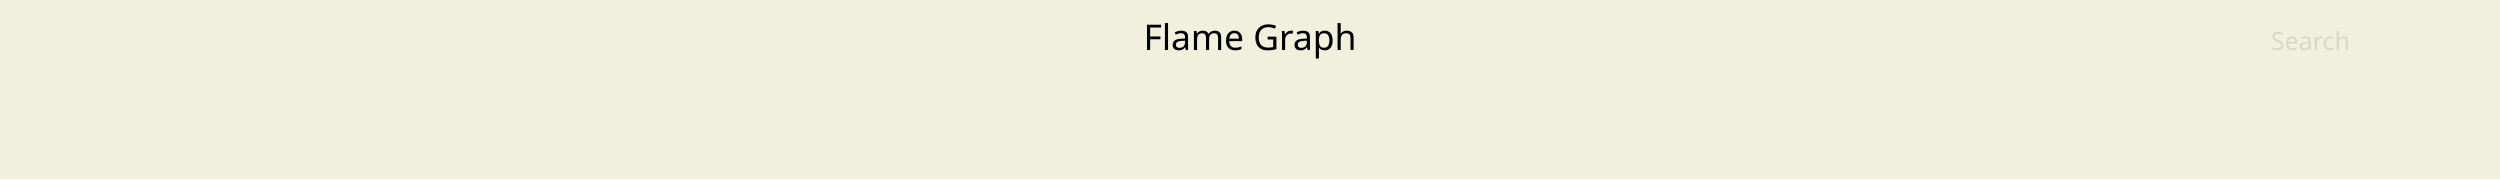
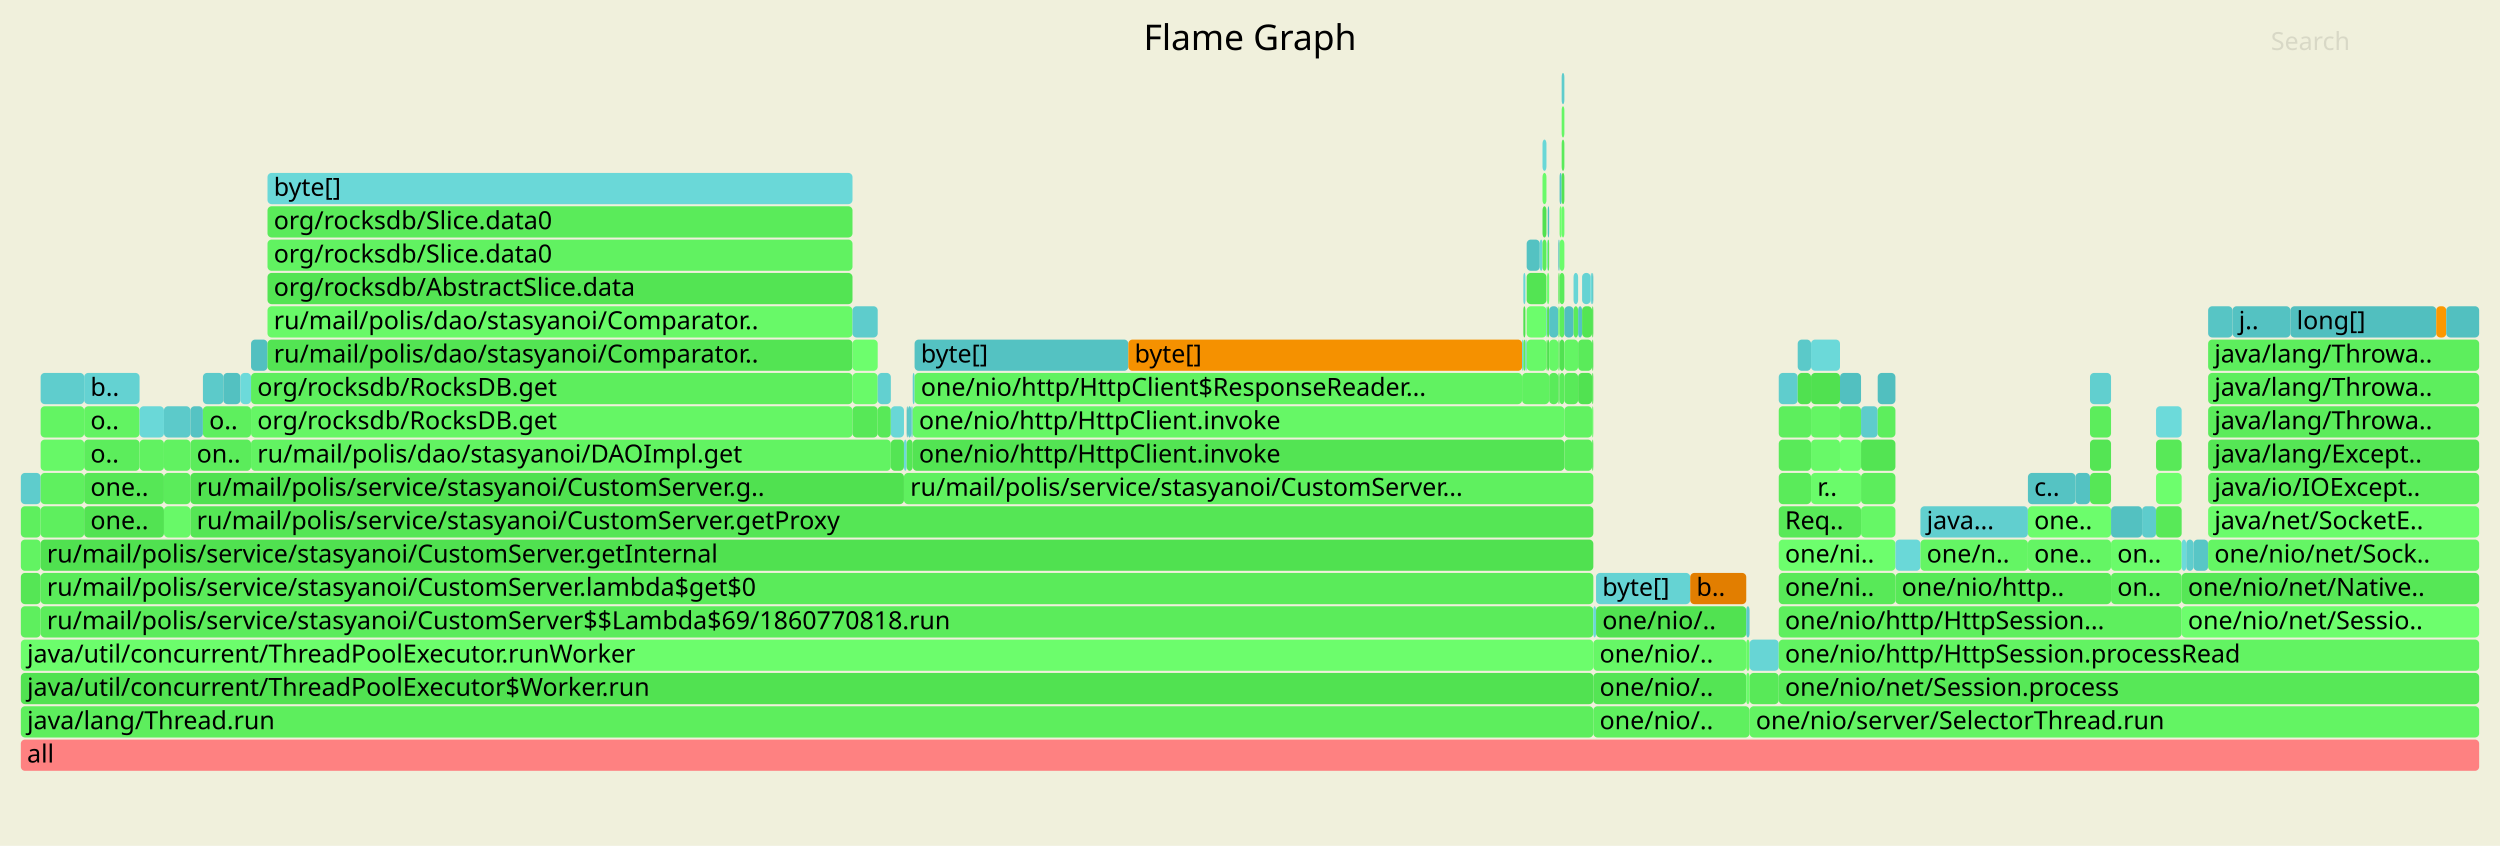
- <svg xmlns="http://www.w3.org/2000/svg" version="1.1" width="1200" height="86" viewBox="0 0 1200 86">
+ <svg xmlns="http://www.w3.org/2000/svg" version="1.1" width="1200" height="406" viewBox="0 0 1200 406">
  <style type="text/css">
	text { font-family:Verdana; font-size:12px; fill:rgb(0,0,0); }
	#search { opacity:0.1; cursor:pointer; }
	#search:hover, #search.show { opacity:1; }
	#subtitle { text-anchor:middle; font-color:rgb(160,160,160); }
	#title { text-anchor:middle; font-size:17px}
	#unzoom { cursor:pointer; }
	#frames &gt; *:hover { stroke:black; stroke-width:0.5; cursor:pointer; }
	.hide { display:none; }
	.parent { opacity:0.5; }
</style>
  <rect x="0" y="0" width="100%" height="100%" fill="rgb(240,240,220)" />
  <text id="title" x="600" y="24">Flame Graph</text>
-   <text id="details" x="10" y="69"> </text>
+   <text id="details" x="10" y="389"> </text>
  <text id="unzoom" x="10" y="24" class="hide">Reset Zoom</text>
  <text id="search" x="1090" y="24">Search</text>
-   <text id="matched" x="1090" y="69"> </text>
+   <text id="matched" x="1090" y="389"> </text>
  <g id="frames">
- </g>
+     <g>
+       <rect x="10.0" y="355.0" width="1180.0" height="15" fill="#fe8181" rx="2" ry="2" />
+       <text x="13.0" y="366.0">all</text>
+     </g>
+     <g>
+       <rect x="10.0" y="339.0" width="754.8" height="15" fill="#5dee5d" rx="2" ry="2" />
+       <text x="13.0" y="350.0">java/lang/Thread.run</text>
+     </g>
+     <g>
+       <rect x="10.0" y="323.0" width="754.8" height="15" fill="#51e251" rx="2" ry="2" />
+       <text x="13.0" y="334.0">java/util/concurrent/ThreadPoolExecutor$Worker.run</text>
+     </g>
+     <g>
+       <rect x="10.0" y="307.0" width="754.8" height="15" fill="#6cfd6c" rx="2" ry="2" />
+       <text x="13.0" y="318.0">java/util/concurrent/ThreadPoolExecutor.runWorker</text>
+     </g>
+     <g>
+       <rect x="10.0" y="291.0" width="9.5" height="15" fill="#5eef5e" rx="2" ry="2" />
+       <text x="13.0" y="302.0" />
+     </g>
+     <g>
+       <rect x="10.0" y="275.0" width="9.5" height="15" fill="#55e655" rx="2" ry="2" />
+       <text x="13.0" y="286.0" />
+     </g>
+     <g>
+       <rect x="10.0" y="259.0" width="9.5" height="15" fill="#62f362" rx="2" ry="2" />
+       <text x="13.0" y="270.0" />
+     </g>
+     <g>
+       <rect x="10.0" y="243.0" width="9.5" height="15" fill="#5eef5e" rx="2" ry="2" />
+       <text x="13.0" y="254.0" />
+     </g>
+     <g>
+       <rect x="10.0" y="227.0" width="9.5" height="15" fill="#5ecccc" rx="2" ry="2" />
+       <text x="13.0" y="238.0" />
+     </g>
+     <g>
+       <rect x="19.5" y="291.0" width="745.3" height="15" fill="#5bec5b" rx="2" ry="2" />
+       <text x="22.5" y="302.0">ru/mail/polis/service/stasyanoi/CustomServer$$Lambda$69/1860770818.run</text>
+     </g>
+     <g>
+       <rect x="19.5" y="275.0" width="745.3" height="15" fill="#5aeb5a" rx="2" ry="2" />
+       <text x="22.5" y="286.0">ru/mail/polis/service/stasyanoi/CustomServer.lambda$get$0</text>
+     </g>
+     <g>
+       <rect x="19.5" y="259.0" width="745.3" height="15" fill="#50e150" rx="2" ry="2" />
+       <text x="22.5" y="270.0">ru/mail/polis/service/stasyanoi/CustomServer.getInternal</text>
+     </g>
+     <g>
+       <rect x="19.5" y="243.0" width="20.9" height="15" fill="#5eef5e" rx="2" ry="2" />
+       <text x="22.5" y="254.0" />
+     </g>
+     <g>
+       <rect x="19.5" y="227.0" width="20.9" height="15" fill="#5ff05f" rx="2" ry="2" />
+       <text x="22.5" y="238.0" />
+     </g>
+     <g>
+       <rect x="19.5" y="211.0" width="20.9" height="15" fill="#67f867" rx="2" ry="2" />
+       <text x="22.5" y="222.0" />
+     </g>
+     <g>
+       <rect x="19.5" y="195.0" width="20.9" height="15" fill="#63f463" rx="2" ry="2" />
+       <text x="22.5" y="206.0" />
+     </g>
+     <g>
+       <rect x="19.5" y="179.0" width="20.9" height="15" fill="#5fcdcd" rx="2" ry="2" />
+       <text x="22.5" y="190.0" />
+     </g>
+     <g>
+       <rect x="40.4" y="243.0" width="38.3" height="15" fill="#52e352" rx="2" ry="2" />
+       <text x="43.4" y="254.0">one..</text>
+     </g>
+     <g>
+       <rect x="40.4" y="227.0" width="38.3" height="15" fill="#56e756" rx="2" ry="2" />
+       <text x="43.4" y="238.0">one..</text>
+     </g>
+     <g>
+       <rect x="40.4" y="211.0" width="26.6" height="15" fill="#5ced5c" rx="2" ry="2" />
+       <text x="43.4" y="222.0">o..</text>
+     </g>
+     <g>
+       <rect x="40.4" y="195.0" width="26.6" height="15" fill="#62f362" rx="2" ry="2" />
+       <text x="43.4" y="206.0">o..</text>
+     </g>
+     <g>
+       <rect x="40.4" y="179.0" width="26.6" height="15" fill="#64d2d2" rx="2" ry="2" />
+       <text x="43.4" y="190.0">b..</text>
+     </g>
+     <g>
+       <rect x="67.0" y="211.0" width="11.7" height="15" fill="#61f261" rx="2" ry="2" />
+       <text x="70.0" y="222.0" />
+     </g>
+     <g>
+       <rect x="67.0" y="195.0" width="11.7" height="15" fill="#6ad8d8" rx="2" ry="2" />
+       <text x="70.0" y="206.0" />
+     </g>
+     <g>
+       <rect x="78.7" y="243.0" width="12.7" height="15" fill="#68f968" rx="2" ry="2" />
+       <text x="81.7" y="254.0" />
+     </g>
+     <g>
+       <rect x="78.7" y="227.0" width="12.7" height="15" fill="#5bec5b" rx="2" ry="2" />
+       <text x="81.7" y="238.0" />
+     </g>
+     <g>
+       <rect x="78.7" y="211.0" width="12.7" height="15" fill="#61f261" rx="2" ry="2" />
+       <text x="81.7" y="222.0" />
+     </g>
+     <g>
+       <rect x="78.7" y="195.0" width="12.7" height="15" fill="#5ccaca" rx="2" ry="2" />
+       <text x="81.7" y="206.0" />
+     </g>
+     <g>
+       <rect x="91.4" y="243.0" width="673.4" height="15" fill="#55e655" rx="2" ry="2" />
+       <text x="94.4" y="254.0">ru/mail/polis/service/stasyanoi/CustomServer.getProxy</text>
+     </g>
+     <g>
+       <rect x="91.4" y="227.0" width="342.5" height="15" fill="#50e150" rx="2" ry="2" />
+       <text x="94.4" y="238.0">ru/mail/polis/service/stasyanoi/CustomServer.g..</text>
+     </g>
+     <g>
+       <rect x="91.4" y="211.0" width="29.1" height="15" fill="#5bec5b" rx="2" ry="2" />
+       <text x="94.4" y="222.0">on..</text>
+     </g>
+     <g>
+       <rect x="91.4" y="195.0" width="6.0" height="15" fill="#55c3c3" rx="2" ry="2" />
+       <text x="94.4" y="206.0" />
+     </g>
+     <g>
+       <rect x="97.4" y="195.0" width="23.1" height="15" fill="#5eef5e" rx="2" ry="2" />
+       <text x="100.4" y="206.0">o..</text>
+     </g>
+     <g>
+       <rect x="97.4" y="179.0" width="9.8" height="15" fill="#5ccaca" rx="2" ry="2" />
+       <text x="100.4" y="190.0" />
+     </g>
+     <g>
+       <rect x="107.2" y="179.0" width="8.2" height="15" fill="#53c1c1" rx="2" ry="2" />
+       <text x="110.2" y="190.0" />
+     </g>
+     <g>
+       <rect x="115.4" y="179.0" width="5.1" height="15" fill="#6cdada" rx="2" ry="2" />
+       <text x="118.4" y="190.0" />
+     </g>
+     <g>
+       <rect x="120.5" y="211.0" width="307.1" height="15" fill="#62f362" rx="2" ry="2" />
+       <text x="123.5" y="222.0">ru/mail/polis/dao/stasyanoi/DAOImpl.get</text>
+     </g>
+     <g>
+       <rect x="120.5" y="195.0" width="288.7" height="15" fill="#65f665" rx="2" ry="2" />
+       <text x="123.5" y="206.0">org/rocksdb/RocksDB.get</text>
+     </g>
+     <g>
+       <rect x="120.5" y="179.0" width="288.7" height="15" fill="#5dee5d" rx="2" ry="2" />
+       <text x="123.5" y="190.0">org/rocksdb/RocksDB.get</text>
+     </g>
+     <g>
+       <rect x="120.5" y="163.0" width="7.9" height="15" fill="#52c0c0" rx="2" ry="2" />
+       <text x="123.5" y="174.0" />
+     </g>
+     <g>
+       <rect x="128.4" y="163.0" width="280.8" height="15" fill="#53e453" rx="2" ry="2" />
+       <text x="131.4" y="174.0">ru/mail/polis/dao/stasyanoi/Comparator..</text>
+     </g>
+     <g>
+       <rect x="128.4" y="147.0" width="280.8" height="15" fill="#68f968" rx="2" ry="2" />
+       <text x="131.4" y="158.0">ru/mail/polis/dao/stasyanoi/Comparator..</text>
+     </g>
+     <g>
+       <rect x="128.4" y="131.0" width="280.8" height="15" fill="#53e453" rx="2" ry="2" />
+       <text x="131.4" y="142.0">org/rocksdb/AbstractSlice.data</text>
+     </g>
+     <g>
+       <rect x="128.4" y="115.0" width="280.8" height="15" fill="#61f261" rx="2" ry="2" />
+       <text x="131.4" y="126.0">org/rocksdb/Slice.data0</text>
+     </g>
+     <g>
+       <rect x="128.4" y="99.0" width="280.8" height="15" fill="#5aeb5a" rx="2" ry="2" />
+       <text x="131.4" y="110.0">org/rocksdb/Slice.data0</text>
+     </g>
+     <g>
+       <rect x="128.4" y="83.0" width="280.8" height="15" fill="#6ad8d8" rx="2" ry="2" />
+       <text x="131.4" y="94.0">byte[]</text>
+     </g>
+     <g>
+       <rect x="409.2" y="195.0" width="12.1" height="15" fill="#57e857" rx="2" ry="2" />
+       <text x="412.2" y="206.0" />
+     </g>
+     <g>
+       <rect x="409.2" y="179.0" width="12.1" height="15" fill="#69fa69" rx="2" ry="2" />
+       <text x="412.2" y="190.0" />
+     </g>
+     <g>
+       <rect x="409.2" y="163.0" width="12.1" height="15" fill="#6dfe6d" rx="2" ry="2" />
+       <text x="412.2" y="174.0" />
+     </g>
+     <g>
+       <rect x="409.2" y="147.0" width="12.1" height="15" fill="#5ecccc" rx="2" ry="2" />
+       <text x="412.2" y="158.0" />
+     </g>
+     <g>
+       <rect x="421.3" y="195.0" width="6.3" height="15" fill="#58e958" rx="2" ry="2" />
+       <text x="424.3" y="206.0" />
+     </g>
+     <g>
+       <rect x="421.3" y="179.0" width="6.3" height="15" fill="#62d0d0" rx="2" ry="2" />
+       <text x="424.3" y="190.0" />
+     </g>
+     <g>
+       <rect x="427.6" y="211.0" width="6.3" height="15" fill="#54e554" rx="2" ry="2" />
+       <text x="430.6" y="222.0" />
+     </g>
+     <g>
+       <rect x="427.6" y="195.0" width="6.3" height="15" fill="#69d7d7" rx="2" ry="2" />
+       <text x="430.6" y="206.0" />
+     </g>
+     <g>
+       <rect x="433.9" y="227.0" width="330.9" height="15" fill="#5ff05f" rx="2" ry="2" />
+       <text x="436.9" y="238.0">ru/mail/polis/service/stasyanoi/CustomServer...</text>
+     </g>
+     <g>
+       <rect x="433.9" y="211.0" width="1.3" height="15" fill="#6cdada" rx="2" ry="2" />
+       <text x="436.9" y="222.0" />
+     </g>
+     <g>
+       <rect x="435.2" y="211.0" width="2.9" height="15" fill="#56e756" rx="2" ry="2" />
+       <text x="438.2" y="222.0" />
+     </g>
+     <g>
+       <rect x="435.2" y="195.0" width="0.6" height="15" fill="#52c0c0" rx="2" ry="2" />
+       <text x="438.2" y="206.0" />
+     </g>
+     <g>
+       <rect x="435.8" y="195.0" width="1.6" height="15" fill="#5bc9c9" rx="2" ry="2" />
+       <text x="438.8" y="206.0" />
+     </g>
+     <g>
+       <rect x="437.4" y="195.0" width="0.7" height="15" fill="#5ccaca" rx="2" ry="2" />
+       <text x="440.4" y="206.0" />
+     </g>
+     <g>
+       <rect x="438.1" y="211.0" width="312.8" height="15" fill="#53e453" rx="2" ry="2" />
+       <text x="441.1" y="222.0">one/nio/http/HttpClient.invoke</text>
+     </g>
+     <g>
+       <rect x="438.1" y="195.0" width="312.8" height="15" fill="#66f766" rx="2" ry="2" />
+       <text x="441.1" y="206.0">one/nio/http/HttpClient.invoke</text>
+     </g>
+     <g>
+       <rect x="438.1" y="179.0" width="0.9" height="15" fill="#61cfcf" rx="2" ry="2" />
+       <text x="441.1" y="190.0" />
+     </g>
+     <g>
+       <rect x="439.0" y="179.0" width="291.6" height="15" fill="#61f261" rx="2" ry="2" />
+       <text x="442.0" y="190.0">one/nio/http/HttpClient$ResponseReader...</text>
+     </g>
+     <g>
+       <rect x="439.0" y="163.0" width="102.6" height="15" fill="#54c2c2" rx="2" ry="2" />
+       <text x="442.0" y="174.0">byte[]</text>
+     </g>
+     <g>
+       <rect x="541.6" y="163.0" width="189.0" height="15" fill="#f59100" rx="2" ry="2" />
+       <text x="544.6" y="174.0">byte[]</text>
+     </g>
+     <g>
+       <rect x="730.6" y="179.0" width="13.0" height="15" fill="#60f160" rx="2" ry="2" />
+       <text x="733.6" y="190.0" />
+     </g>
+     <g>
+       <rect x="730.6" y="163.0" width="0.6" height="15" fill="#67d5d5" rx="2" ry="2" />
+       <text x="733.6" y="174.0" />
+     </g>
+     <g>
+       <rect x="731.2" y="163.0" width="1.0" height="15" fill="#5ced5c" rx="2" ry="2" />
+       <text x="734.2" y="174.0" />
+     </g>
+     <g>
+       <rect x="731.2" y="147.0" width="1.0" height="15" fill="#50e150" rx="2" ry="2" />
+       <text x="734.2" y="158.0" />
+     </g>
+     <g>
+       <rect x="731.2" y="131.0" width="1.0" height="15" fill="#69d7d7" rx="2" ry="2" />
+       <text x="734.2" y="142.0" />
+     </g>
+     <g>
+       <rect x="732.2" y="163.0" width="0.6" height="15" fill="#5fcdcd" rx="2" ry="2" />
+       <text x="735.2" y="174.0" />
+     </g>
+     <g>
+       <rect x="732.8" y="163.0" width="9.5" height="15" fill="#68f968" rx="2" ry="2" />
+       <text x="735.8" y="174.0" />
+     </g>
+     <g>
+       <rect x="732.8" y="147.0" width="9.5" height="15" fill="#6cfd6c" rx="2" ry="2" />
+       <text x="735.8" y="158.0" />
+     </g>
+     <g>
+       <rect x="732.8" y="131.0" width="9.5" height="15" fill="#53e453" rx="2" ry="2" />
+       <text x="735.8" y="142.0" />
+     </g>
+     <g>
+       <rect x="732.8" y="115.0" width="6.3" height="15" fill="#54c2c2" rx="2" ry="2" />
+       <text x="735.8" y="126.0" />
+     </g>
+     <g>
+       <rect x="739.1" y="115.0" width="1.3" height="15" fill="#69d7d7" rx="2" ry="2" />
+       <text x="742.1" y="126.0" />
+     </g>
+     <g>
+       <rect x="740.4" y="115.0" width="1.9" height="15" fill="#5bec5b" rx="2" ry="2" />
+       <text x="743.4" y="126.0" />
+     </g>
+     <g>
+       <rect x="740.4" y="99.0" width="1.9" height="15" fill="#50e150" rx="2" ry="2" />
+       <text x="743.4" y="110.0" />
+     </g>
+     <g>
+       <rect x="740.4" y="83.0" width="1.9" height="15" fill="#69fa69" rx="2" ry="2" />
+       <text x="743.4" y="94.0" />
+     </g>
+     <g>
+       <rect x="740.4" y="67.0" width="1.9" height="15" fill="#69d7d7" rx="2" ry="2" />
+       <text x="743.4" y="78.0" />
+     </g>
+     <g>
+       <rect x="742.3" y="163.0" width="0.3" height="15" fill="#58e958" rx="2" ry="2" />
+       <text x="745.3" y="174.0" />
+     </g>
+     <g>
+       <rect x="742.3" y="147.0" width="0.3" height="15" fill="#5ecccc" rx="2" ry="2" />
+       <text x="745.3" y="158.0" />
+     </g>
+     <g>
+       <rect x="742.6" y="163.0" width="1.0" height="15" fill="#50e150" rx="2" ry="2" />
+       <text x="745.6" y="174.0" />
+     </g>
+     <g>
+       <rect x="742.6" y="147.0" width="1.0" height="15" fill="#53e453" rx="2" ry="2" />
+       <text x="745.6" y="158.0" />
+     </g>
+     <g>
+       <rect x="742.6" y="131.0" width="1.0" height="15" fill="#6dfe6d" rx="2" ry="2" />
+       <text x="745.6" y="142.0" />
+     </g>
+     <g>
+       <rect x="742.6" y="115.0" width="0.3" height="15" fill="#6ddbdb" rx="2" ry="2" />
+       <text x="745.6" y="126.0" />
+     </g>
+     <g>
+       <rect x="742.9" y="115.0" width="0.7" height="15" fill="#5aeb5a" rx="2" ry="2" />
+       <text x="745.9" y="126.0" />
+     </g>
+     <g>
+       <rect x="742.9" y="99.0" width="0.7" height="15" fill="#52c0c0" rx="2" ry="2" />
+       <text x="745.9" y="110.0" />
+     </g>
+     <g>
+       <rect x="743.6" y="179.0" width="4.4" height="15" fill="#5aeb5a" rx="2" ry="2" />
+       <text x="746.6" y="190.0" />
+     </g>
+     <g>
+       <rect x="743.6" y="163.0" width="4.4" height="15" fill="#67f867" rx="2" ry="2" />
+       <text x="746.6" y="174.0" />
+     </g>
+     <g>
+       <rect x="743.6" y="147.0" width="4.4" height="15" fill="#56c4c4" rx="2" ry="2" />
+       <text x="746.6" y="158.0" />
+     </g>
+     <g>
+       <rect x="748.0" y="179.0" width="0.6" height="15" fill="#53e453" rx="2" ry="2" />
+       <text x="751.0" y="190.0" />
+     </g>
+     <g>
+       <rect x="748.0" y="163.0" width="0.6" height="15" fill="#5aeb5a" rx="2" ry="2" />
+       <text x="751.0" y="174.0" />
+     </g>
+     <g>
+       <rect x="748.0" y="147.0" width="0.6" height="15" fill="#67f867" rx="2" ry="2" />
+       <text x="751.0" y="158.0" />
+     </g>
+     <g>
+       <rect x="748.0" y="131.0" width="0.6" height="15" fill="#58e958" rx="2" ry="2" />
+       <text x="751.0" y="142.0" />
+     </g>
+     <g>
+       <rect x="748.0" y="115.0" width="0.6" height="15" fill="#51bfbf" rx="2" ry="2" />
+       <text x="751.0" y="126.0" />
+     </g>
+     <g>
+       <rect x="748.6" y="179.0" width="2.3" height="15" fill="#5aeb5a" rx="2" ry="2" />
+       <text x="751.6" y="190.0" />
+     </g>
+     <g>
+       <rect x="748.6" y="163.0" width="2.3" height="15" fill="#51e251" rx="2" ry="2" />
+       <text x="751.6" y="174.0" />
+     </g>
+     <g>
+       <rect x="748.6" y="147.0" width="2.3" height="15" fill="#5dee5d" rx="2" ry="2" />
+       <text x="751.6" y="158.0" />
+     </g>
+     <g>
+       <rect x="748.6" y="131.0" width="2.3" height="15" fill="#5aeb5a" rx="2" ry="2" />
+       <text x="751.6" y="142.0" />
+     </g>
+     <g>
+       <rect x="748.6" y="115.0" width="2.3" height="15" fill="#6bfc6b" rx="2" ry="2" />
+       <text x="751.6" y="126.0" />
+     </g>
+     <g>
+       <rect x="748.6" y="99.0" width="1.0" height="15" fill="#6dfe6d" rx="2" ry="2" />
+       <text x="751.6" y="110.0" />
+     </g>
+     <g>
+       <rect x="748.6" y="83.0" width="1.0" height="15" fill="#55c3c3" rx="2" ry="2" />
+       <text x="751.6" y="94.0" />
+     </g>
+     <g>
+       <rect x="749.6" y="99.0" width="1.3" height="15" fill="#6afb6a" rx="2" ry="2" />
+       <text x="752.6" y="110.0" />
+     </g>
+     <g>
+       <rect x="749.6" y="83.0" width="1.3" height="15" fill="#52e352" rx="2" ry="2" />
+       <text x="752.6" y="94.0" />
+     </g>
+     <g>
+       <rect x="749.6" y="67.0" width="1.3" height="15" fill="#5aeb5a" rx="2" ry="2" />
+       <text x="752.6" y="78.0" />
+     </g>
+     <g>
+       <rect x="749.6" y="51.0" width="1.3" height="15" fill="#65f665" rx="2" ry="2" />
+       <text x="752.6" y="62.0" />
+     </g>
+     <g>
+       <rect x="749.6" y="35.0" width="1.3" height="15" fill="#5ecccc" rx="2" ry="2" />
+       <text x="752.6" y="46.0" />
+     </g>
+     <g>
+       <rect x="750.9" y="211.0" width="13.3" height="15" fill="#5bec5b" rx="2" ry="2" />
+       <text x="753.9" y="222.0" />
+     </g>
+     <g>
+       <rect x="750.9" y="195.0" width="13.3" height="15" fill="#61f261" rx="2" ry="2" />
+       <text x="753.9" y="206.0" />
+     </g>
+     <g>
+       <rect x="750.9" y="179.0" width="6.6" height="15" fill="#59ea59" rx="2" ry="2" />
+       <text x="753.9" y="190.0" />
+     </g>
+     <g>
+       <rect x="750.9" y="163.0" width="6.6" height="15" fill="#64f564" rx="2" ry="2" />
+       <text x="753.9" y="174.0" />
+     </g>
+     <g>
+       <rect x="750.9" y="147.0" width="4.4" height="15" fill="#51bfbf" rx="2" ry="2" />
+       <text x="753.9" y="158.0" />
+     </g>
+     <g>
+       <rect x="755.3" y="147.0" width="2.2" height="15" fill="#5aeb5a" rx="2" ry="2" />
+       <text x="758.3" y="158.0" />
+     </g>
+     <g>
+       <rect x="755.3" y="131.0" width="2.2" height="15" fill="#68d6d6" rx="2" ry="2" />
+       <text x="758.3" y="142.0" />
+     </g>
+     <g>
+       <rect x="757.5" y="179.0" width="6.7" height="15" fill="#51e251" rx="2" ry="2" />
+       <text x="760.5" y="190.0" />
+     </g>
+     <g>
+       <rect x="757.5" y="163.0" width="6.7" height="15" fill="#5aeb5a" rx="2" ry="2" />
+       <text x="760.5" y="174.0" />
+     </g>
+     <g>
+       <rect x="757.5" y="147.0" width="1.9" height="15" fill="#55c3c3" rx="2" ry="2" />
+       <text x="760.5" y="158.0" />
+     </g>
+     <g>
+       <rect x="759.4" y="147.0" width="4.8" height="15" fill="#54e554" rx="2" ry="2" />
+       <text x="762.4" y="158.0" />
+     </g>
+     <g>
+       <rect x="759.4" y="131.0" width="4.1" height="15" fill="#65d3d3" rx="2" ry="2" />
+       <text x="762.4" y="142.0" />
+     </g>
+     <g>
+       <rect x="763.5" y="131.0" width="0.7" height="15" fill="#6cdada" rx="2" ry="2" />
+       <text x="766.5" y="142.0" />
+     </g>
+     <g>
+       <rect x="764.2" y="211.0" width="0.6" height="15" fill="#5aeb5a" rx="2" ry="2" />
+       <text x="767.2" y="222.0" />
+     </g>
+     <g>
+       <rect x="764.2" y="195.0" width="0.6" height="15" fill="#68f968" rx="2" ry="2" />
+       <text x="767.2" y="206.0" />
+     </g>
+     <g>
+       <rect x="764.2" y="179.0" width="0.6" height="15" fill="#58e958" rx="2" ry="2" />
+       <text x="767.2" y="190.0" />
+     </g>
+     <g>
+       <rect x="764.2" y="163.0" width="0.6" height="15" fill="#54e554" rx="2" ry="2" />
+       <text x="767.2" y="174.0" />
+     </g>
+     <g>
+       <rect x="764.2" y="147.0" width="0.6" height="15" fill="#52e352" rx="2" ry="2" />
+       <text x="767.2" y="158.0" />
+     </g>
+     <g>
+       <rect x="764.2" y="131.0" width="0.6" height="15" fill="#59c7c7" rx="2" ry="2" />
+       <text x="767.2" y="142.0" />
+     </g>
+     <g>
+       <rect x="764.8" y="339.0" width="75.0" height="15" fill="#5ff05f" rx="2" ry="2" />
+       <text x="767.8" y="350.0">one/nio/..</text>
+     </g>
+     <g>
+       <rect x="764.8" y="323.0" width="73.4" height="15" fill="#54e554" rx="2" ry="2" />
+       <text x="767.8" y="334.0">one/nio/..</text>
+     </g>
+     <g>
+       <rect x="764.8" y="307.0" width="73.4" height="15" fill="#66f766" rx="2" ry="2" />
+       <text x="767.8" y="318.0">one/nio/..</text>
+     </g>
+     <g>
+       <rect x="764.8" y="291.0" width="1.3" height="15" fill="#6ad8d8" rx="2" ry="2" />
+       <text x="767.8" y="302.0" />
+     </g>
+     <g>
+       <rect x="766.1" y="291.0" width="72.1" height="15" fill="#51e251" rx="2" ry="2" />
+       <text x="769.1" y="302.0">one/nio/..</text>
+     </g>
+     <g>
+       <rect x="766.1" y="275.0" width="45.2" height="15" fill="#65d3d3" rx="2" ry="2" />
+       <text x="769.1" y="286.0">byte[]</text>
+     </g>
+     <g>
+       <rect x="811.3" y="275.0" width="26.9" height="15" fill="#e27e00" rx="2" ry="2" />
+       <text x="814.3" y="286.0">b..</text>
+     </g>
+     <g>
+       <rect x="838.2" y="323.0" width="1.6" height="15" fill="#6bfc6b" rx="2" ry="2" />
+       <text x="841.2" y="334.0" />
+     </g>
+     <g>
+       <rect x="838.2" y="307.0" width="1.6" height="15" fill="#68f968" rx="2" ry="2" />
+       <text x="841.2" y="318.0" />
+     </g>
+     <g>
+       <rect x="838.2" y="291.0" width="1.6" height="15" fill="#5ccaca" rx="2" ry="2" />
+       <text x="841.2" y="302.0" />
+     </g>
+     <g>
+       <rect x="839.8" y="339.0" width="350.2" height="15" fill="#63f463" rx="2" ry="2" />
+       <text x="842.8" y="350.0">one/nio/server/SelectorThread.run</text>
+     </g>
+     <g>
+       <rect x="839.8" y="323.0" width="14.0" height="15" fill="#58e958" rx="2" ry="2" />
+       <text x="842.8" y="334.0" />
+     </g>
+     <g>
+       <rect x="839.8" y="307.0" width="14.0" height="15" fill="#67d5d5" rx="2" ry="2" />
+       <text x="842.8" y="318.0" />
+     </g>
+     <g>
+       <rect x="853.8" y="323.0" width="336.2" height="15" fill="#57e857" rx="2" ry="2" />
+       <text x="856.8" y="334.0">one/nio/net/Session.process</text>
+     </g>
+     <g>
+       <rect x="853.8" y="307.0" width="336.2" height="15" fill="#62f362" rx="2" ry="2" />
+       <text x="856.8" y="318.0">one/nio/http/HttpSession.processRead</text>
+     </g>
+     <g>
+       <rect x="853.8" y="291.0" width="193.4" height="15" fill="#5eef5e" rx="2" ry="2" />
+       <text x="856.8" y="302.0">one/nio/http/HttpSession...</text>
+     </g>
+     <g>
+       <rect x="853.8" y="275.0" width="56.0" height="15" fill="#58e958" rx="2" ry="2" />
+       <text x="856.8" y="286.0">one/ni..</text>
+     </g>
+     <g>
+       <rect x="853.8" y="259.0" width="56.0" height="15" fill="#6dfe6d" rx="2" ry="2" />
+       <text x="856.8" y="270.0">one/ni..</text>
+     </g>
+     <g>
+       <rect x="853.8" y="243.0" width="39.5" height="15" fill="#58e958" rx="2" ry="2" />
+       <text x="856.8" y="254.0">Req..</text>
+     </g>
+     <g>
+       <rect x="853.8" y="227.0" width="15.5" height="15" fill="#5aeb5a" rx="2" ry="2" />
+       <text x="856.8" y="238.0" />
+     </g>
+     <g>
+       <rect x="853.8" y="211.0" width="15.5" height="15" fill="#59ea59" rx="2" ry="2" />
+       <text x="856.8" y="222.0" />
+     </g>
+     <g>
+       <rect x="853.8" y="195.0" width="15.5" height="15" fill="#5dee5d" rx="2" ry="2" />
+       <text x="856.8" y="206.0" />
+     </g>
+     <g>
+       <rect x="853.8" y="179.0" width="9.1" height="15" fill="#5fcdcd" rx="2" ry="2" />
+       <text x="856.8" y="190.0" />
+     </g>
+     <g>
+       <rect x="862.9" y="179.0" width="6.4" height="15" fill="#50e150" rx="2" ry="2" />
+       <text x="865.9" y="190.0" />
+     </g>
+     <g>
+       <rect x="862.9" y="163.0" width="6.4" height="15" fill="#5bc9c9" rx="2" ry="2" />
+       <text x="865.9" y="174.0" />
+     </g>
+     <g>
+       <rect x="869.3" y="227.0" width="24.0" height="15" fill="#6afb6a" rx="2" ry="2" />
+       <text x="872.3" y="238.0">r..</text>
+     </g>
+     <g>
+       <rect x="869.3" y="211.0" width="13.9" height="15" fill="#68f968" rx="2" ry="2" />
+       <text x="872.3" y="222.0" />
+     </g>
+     <g>
+       <rect x="869.3" y="195.0" width="13.9" height="15" fill="#64f564" rx="2" ry="2" />
+       <text x="872.3" y="206.0" />
+     </g>
+     <g>
+       <rect x="869.3" y="179.0" width="13.9" height="15" fill="#50e150" rx="2" ry="2" />
+       <text x="872.3" y="190.0" />
+     </g>
+     <g>
+       <rect x="869.3" y="163.0" width="13.9" height="15" fill="#6bd9d9" rx="2" ry="2" />
+       <text x="872.3" y="174.0" />
+     </g>
+     <g>
+       <rect x="883.2" y="211.0" width="10.1" height="15" fill="#6dfe6d" rx="2" ry="2" />
+       <text x="886.2" y="222.0" />
+     </g>
+     <g>
+       <rect x="883.2" y="195.0" width="10.1" height="15" fill="#5ff05f" rx="2" ry="2" />
+       <text x="886.2" y="206.0" />
+     </g>
+     <g>
+       <rect x="883.2" y="179.0" width="10.1" height="15" fill="#52c0c0" rx="2" ry="2" />
+       <text x="886.2" y="190.0" />
+     </g>
+     <g>
+       <rect x="893.3" y="243.0" width="16.5" height="15" fill="#66f766" rx="2" ry="2" />
+       <text x="896.3" y="254.0" />
+     </g>
+     <g>
+       <rect x="893.3" y="227.0" width="16.5" height="15" fill="#5ced5c" rx="2" ry="2" />
+       <text x="896.3" y="238.0" />
+     </g>
+     <g>
+       <rect x="893.3" y="211.0" width="16.5" height="15" fill="#53e453" rx="2" ry="2" />
+       <text x="896.3" y="222.0" />
+     </g>
+     <g>
+       <rect x="893.3" y="195.0" width="8.0" height="15" fill="#5ecccc" rx="2" ry="2" />
+       <text x="896.3" y="206.0" />
+     </g>
+     <g>
+       <rect x="901.3" y="195.0" width="8.5" height="15" fill="#5dee5d" rx="2" ry="2" />
+       <text x="904.3" y="206.0" />
+     </g>
+     <g>
+       <rect x="901.3" y="179.0" width="8.5" height="15" fill="#51bfbf" rx="2" ry="2" />
+       <text x="904.3" y="190.0" />
+     </g>
+     <g>
+       <rect x="909.8" y="275.0" width="103.5" height="15" fill="#58e958" rx="2" ry="2" />
+       <text x="912.8" y="286.0">one/nio/http..</text>
+     </g>
+     <g>
+       <rect x="909.8" y="259.0" width="12.0" height="15" fill="#6ad8d8" rx="2" ry="2" />
+       <text x="912.8" y="270.0" />
+     </g>
+     <g>
+       <rect x="921.8" y="259.0" width="51.6" height="15" fill="#64f564" rx="2" ry="2" />
+       <text x="924.8" y="270.0">one/n..</text>
+     </g>
+     <g>
+       <rect x="921.8" y="243.0" width="51.6" height="15" fill="#61cfcf" rx="2" ry="2" />
+       <text x="924.8" y="254.0">java...</text>
+     </g>
+     <g>
+       <rect x="973.4" y="259.0" width="39.9" height="15" fill="#64f564" rx="2" ry="2" />
+       <text x="976.4" y="270.0">one..</text>
+     </g>
+     <g>
+       <rect x="973.4" y="243.0" width="39.9" height="15" fill="#6cfd6c" rx="2" ry="2" />
+       <text x="976.4" y="254.0">one..</text>
+     </g>
+     <g>
+       <rect x="973.4" y="227.0" width="22.8" height="15" fill="#55c3c3" rx="2" ry="2" />
+       <text x="976.4" y="238.0">c..</text>
+     </g>
+     <g>
+       <rect x="996.2" y="227.0" width="7.0" height="15" fill="#54c2c2" rx="2" ry="2" />
+       <text x="999.2" y="238.0" />
+     </g>
+     <g>
+       <rect x="1003.2" y="227.0" width="10.1" height="15" fill="#56e756" rx="2" ry="2" />
+       <text x="1006.2" y="238.0" />
+     </g>
+     <g>
+       <rect x="1003.2" y="211.0" width="10.1" height="15" fill="#54e554" rx="2" ry="2" />
+       <text x="1006.2" y="222.0" />
+     </g>
+     <g>
+       <rect x="1003.2" y="195.0" width="10.1" height="15" fill="#5ced5c" rx="2" ry="2" />
+       <text x="1006.2" y="206.0" />
+     </g>
+     <g>
+       <rect x="1003.2" y="179.0" width="10.1" height="15" fill="#61cfcf" rx="2" ry="2" />
+       <text x="1006.2" y="190.0" />
+     </g>
+     <g>
+       <rect x="1013.3" y="275.0" width="33.9" height="15" fill="#5dee5d" rx="2" ry="2" />
+       <text x="1016.3" y="286.0">on..</text>
+     </g>
+     <g>
+       <rect x="1013.3" y="259.0" width="33.9" height="15" fill="#6afb6a" rx="2" ry="2" />
+       <text x="1016.3" y="270.0">on..</text>
+     </g>
+     <g>
+       <rect x="1013.3" y="243.0" width="14.9" height="15" fill="#53c1c1" rx="2" ry="2" />
+       <text x="1016.3" y="254.0" />
+     </g>
+     <g>
+       <rect x="1028.2" y="243.0" width="6.7" height="15" fill="#5ecccc" rx="2" ry="2" />
+       <text x="1031.2" y="254.0" />
+     </g>
+     <g>
+       <rect x="1034.9" y="243.0" width="12.3" height="15" fill="#58e958" rx="2" ry="2" />
+       <text x="1037.9" y="254.0" />
+     </g>
+     <g>
+       <rect x="1034.9" y="227.0" width="12.3" height="15" fill="#6dfe6d" rx="2" ry="2" />
+       <text x="1037.9" y="238.0" />
+     </g>
+     <g>
+       <rect x="1034.9" y="211.0" width="12.3" height="15" fill="#58e958" rx="2" ry="2" />
+       <text x="1037.9" y="222.0" />
+     </g>
+     <g>
+       <rect x="1034.9" y="195.0" width="12.3" height="15" fill="#6cdada" rx="2" ry="2" />
+       <text x="1037.9" y="206.0" />
+     </g>
+     <g>
+       <rect x="1047.2" y="291.0" width="142.8" height="15" fill="#6dfe6d" rx="2" ry="2" />
+       <text x="1050.2" y="302.0">one/nio/net/Sessio..</text>
+     </g>
+     <g>
+       <rect x="1047.2" y="275.0" width="142.8" height="15" fill="#56e756" rx="2" ry="2" />
+       <text x="1050.2" y="286.0">one/nio/net/Native..</text>
+     </g>
+     <g>
+       <rect x="1047.2" y="259.0" width="2.2" height="15" fill="#6cdada" rx="2" ry="2" />
+       <text x="1050.2" y="270.0" />
+     </g>
+     <g>
+       <rect x="1049.4" y="259.0" width="3.5" height="15" fill="#5fcdcd" rx="2" ry="2" />
+       <text x="1052.4" y="270.0" />
+     </g>
+     <g>
+       <rect x="1052.9" y="259.0" width="7.0" height="15" fill="#58c6c6" rx="2" ry="2" />
+       <text x="1055.9" y="270.0" />
+     </g>
+     <g>
+       <rect x="1059.9" y="259.0" width="130.1" height="15" fill="#64f564" rx="2" ry="2" />
+       <text x="1062.9" y="270.0">one/nio/net/Sock..</text>
+     </g>
+     <g>
+       <rect x="1059.9" y="243.0" width="130.1" height="15" fill="#6bfc6b" rx="2" ry="2" />
+       <text x="1062.9" y="254.0">java/net/SocketE..</text>
+     </g>
+     <g>
+       <rect x="1059.9" y="227.0" width="130.1" height="15" fill="#5ced5c" rx="2" ry="2" />
+       <text x="1062.9" y="238.0">java/io/IOExcept..</text>
+     </g>
+     <g>
+       <rect x="1059.9" y="211.0" width="130.1" height="15" fill="#55e655" rx="2" ry="2" />
+       <text x="1062.9" y="222.0">java/lang/Except..</text>
+     </g>
+     <g>
+       <rect x="1059.9" y="195.0" width="130.1" height="15" fill="#5bec5b" rx="2" ry="2" />
+       <text x="1062.9" y="206.0">java/lang/Throwa..</text>
+     </g>
+     <g>
+       <rect x="1059.9" y="179.0" width="130.1" height="15" fill="#5dee5d" rx="2" ry="2" />
+       <text x="1062.9" y="190.0">java/lang/Throwa..</text>
+     </g>
+     <g>
+       <rect x="1059.9" y="163.0" width="130.1" height="15" fill="#5dee5d" rx="2" ry="2" />
+       <text x="1062.9" y="174.0">java/lang/Throwa..</text>
+     </g>
+     <g>
+       <rect x="1059.9" y="147.0" width="11.7" height="15" fill="#57c5c5" rx="2" ry="2" />
+       <text x="1062.9" y="158.0" />
+     </g>
+     <g>
+       <rect x="1071.6" y="147.0" width="27.8" height="15" fill="#54c2c2" rx="2" ry="2" />
+       <text x="1074.6" y="158.0">j..</text>
+     </g>
+     <g>
+       <rect x="1099.4" y="147.0" width="70.0" height="15" fill="#51bfbf" rx="2" ry="2" />
+       <text x="1102.4" y="158.0">long[]</text>
+     </g>
+     <g>
+       <rect x="1169.4" y="147.0" width="4.8" height="15" fill="#fc9800" rx="2" ry="2" />
+       <text x="1172.4" y="158.0" />
+     </g>
+     <g>
+       <rect x="1174.2" y="147.0" width="15.8" height="15" fill="#52c0c0" rx="2" ry="2" />
+       <text x="1177.2" y="158.0" />
+     </g>
+   </g>
</svg>
